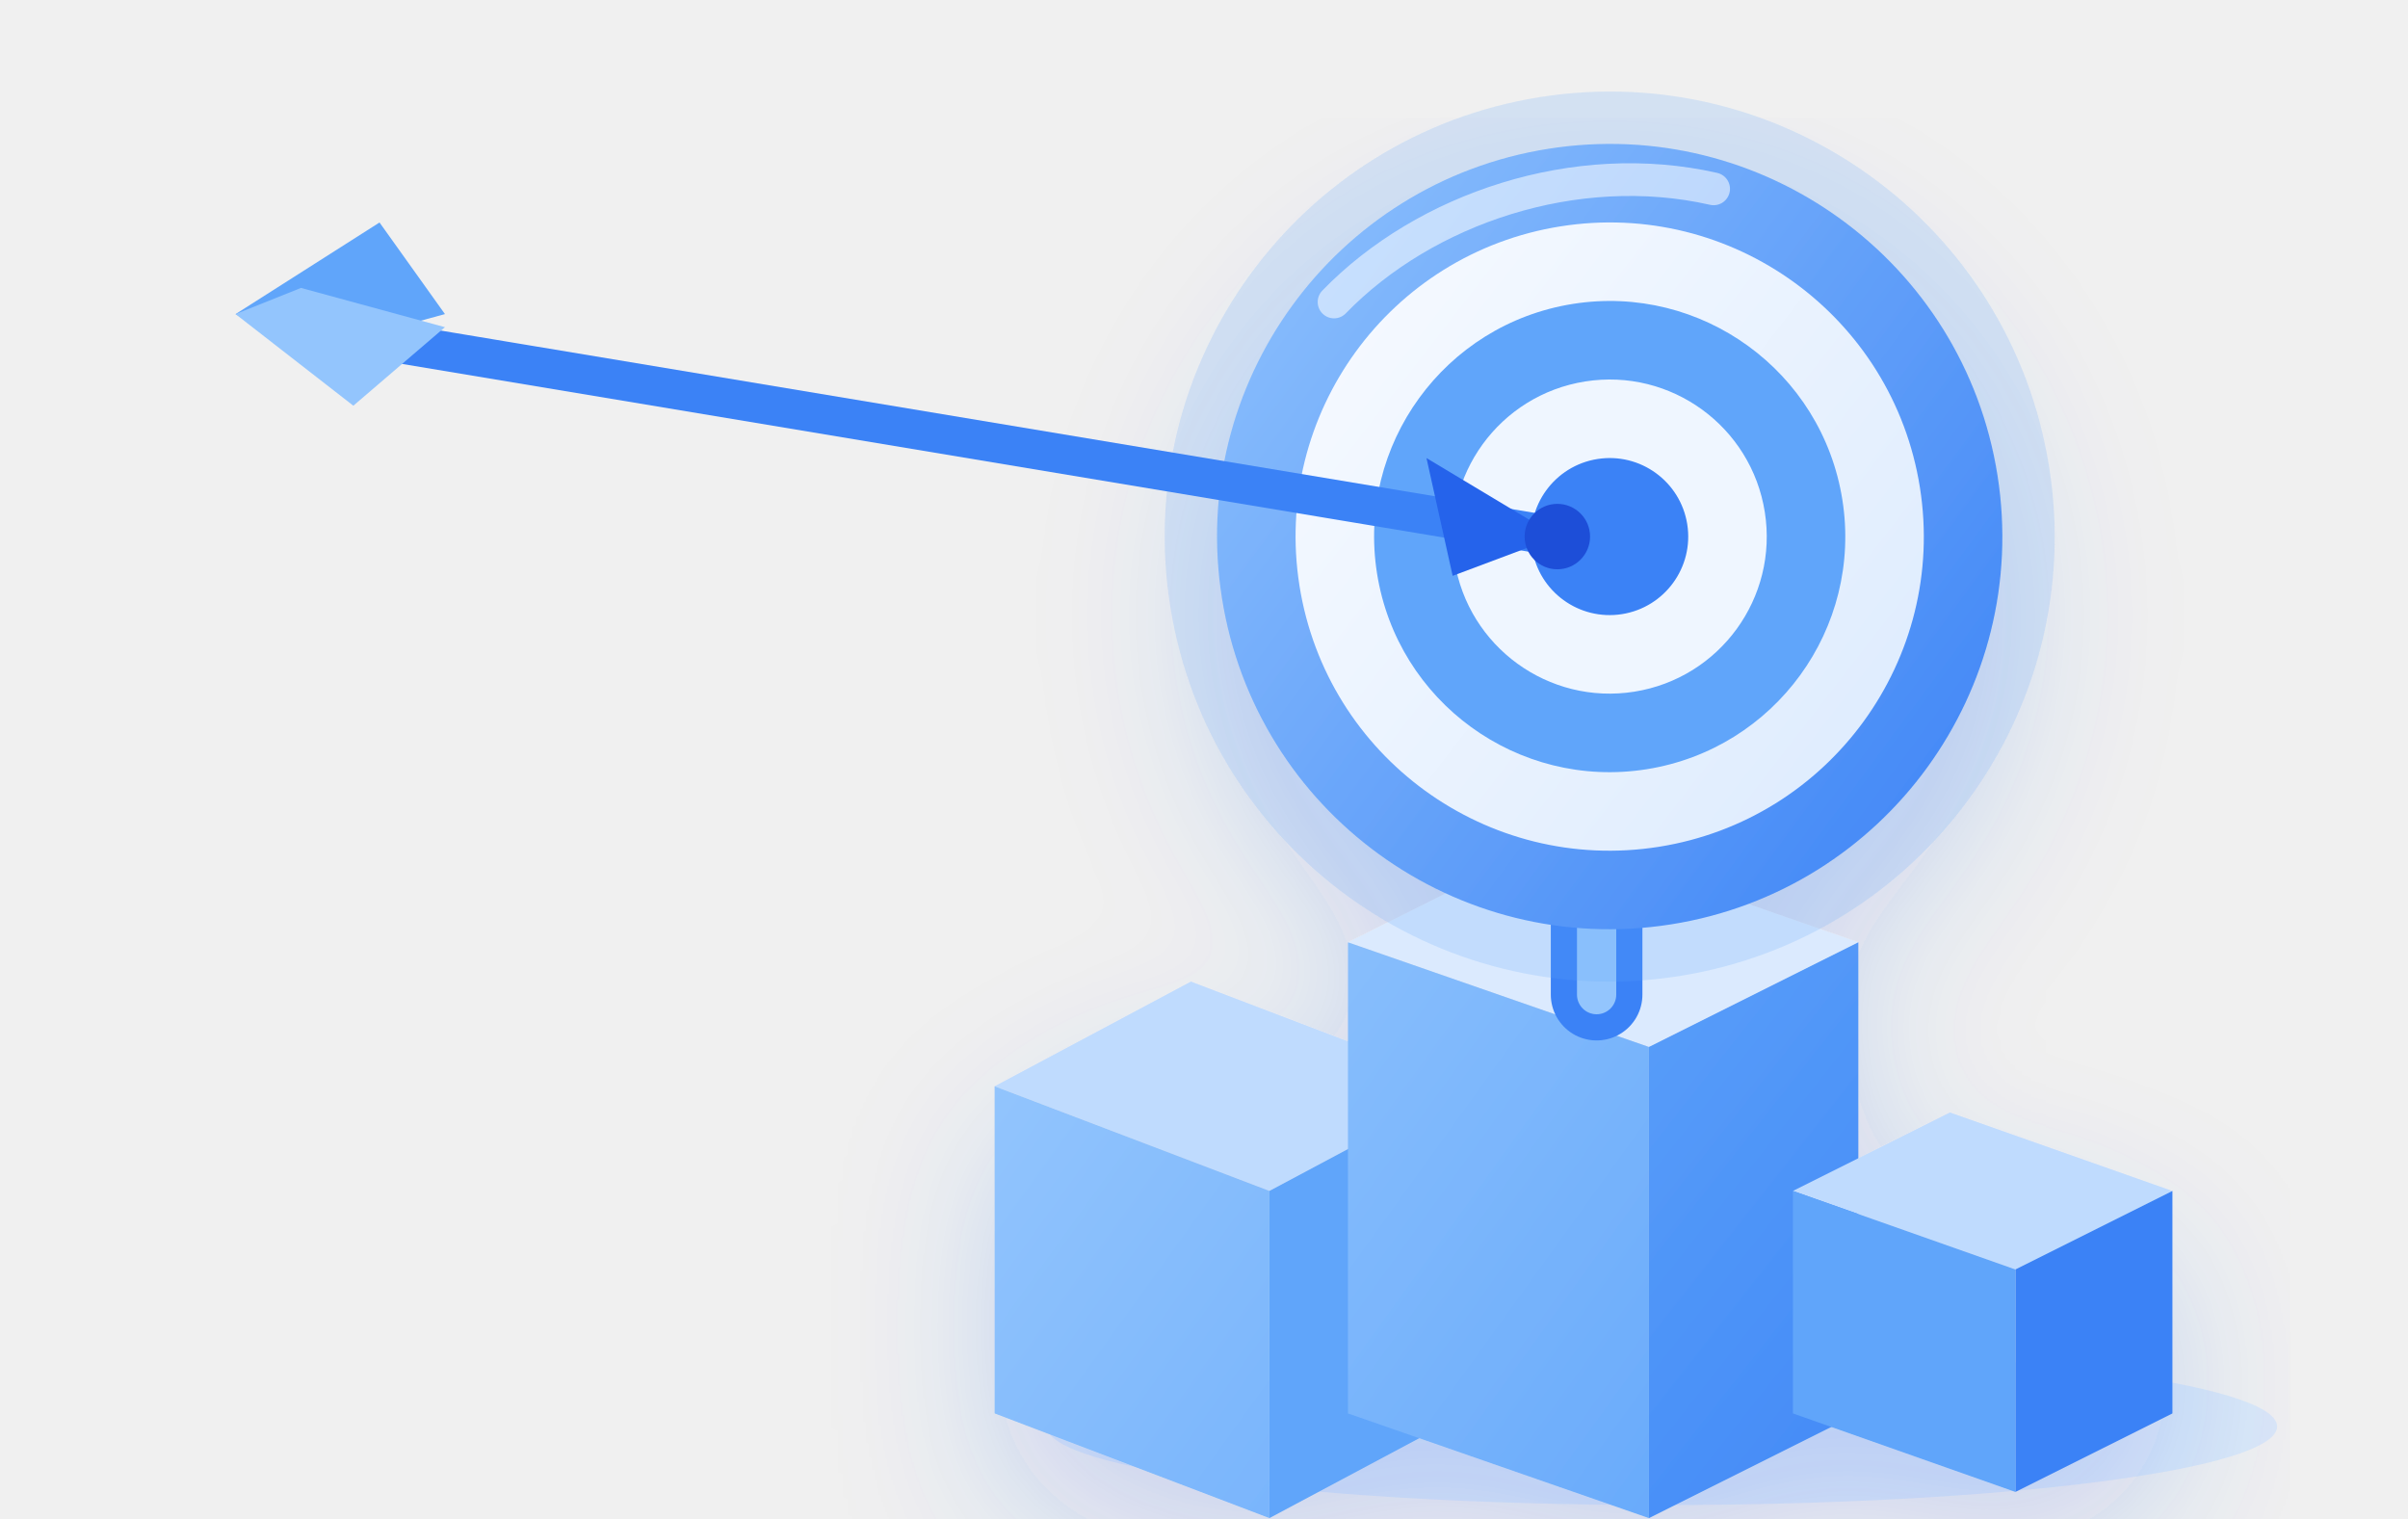
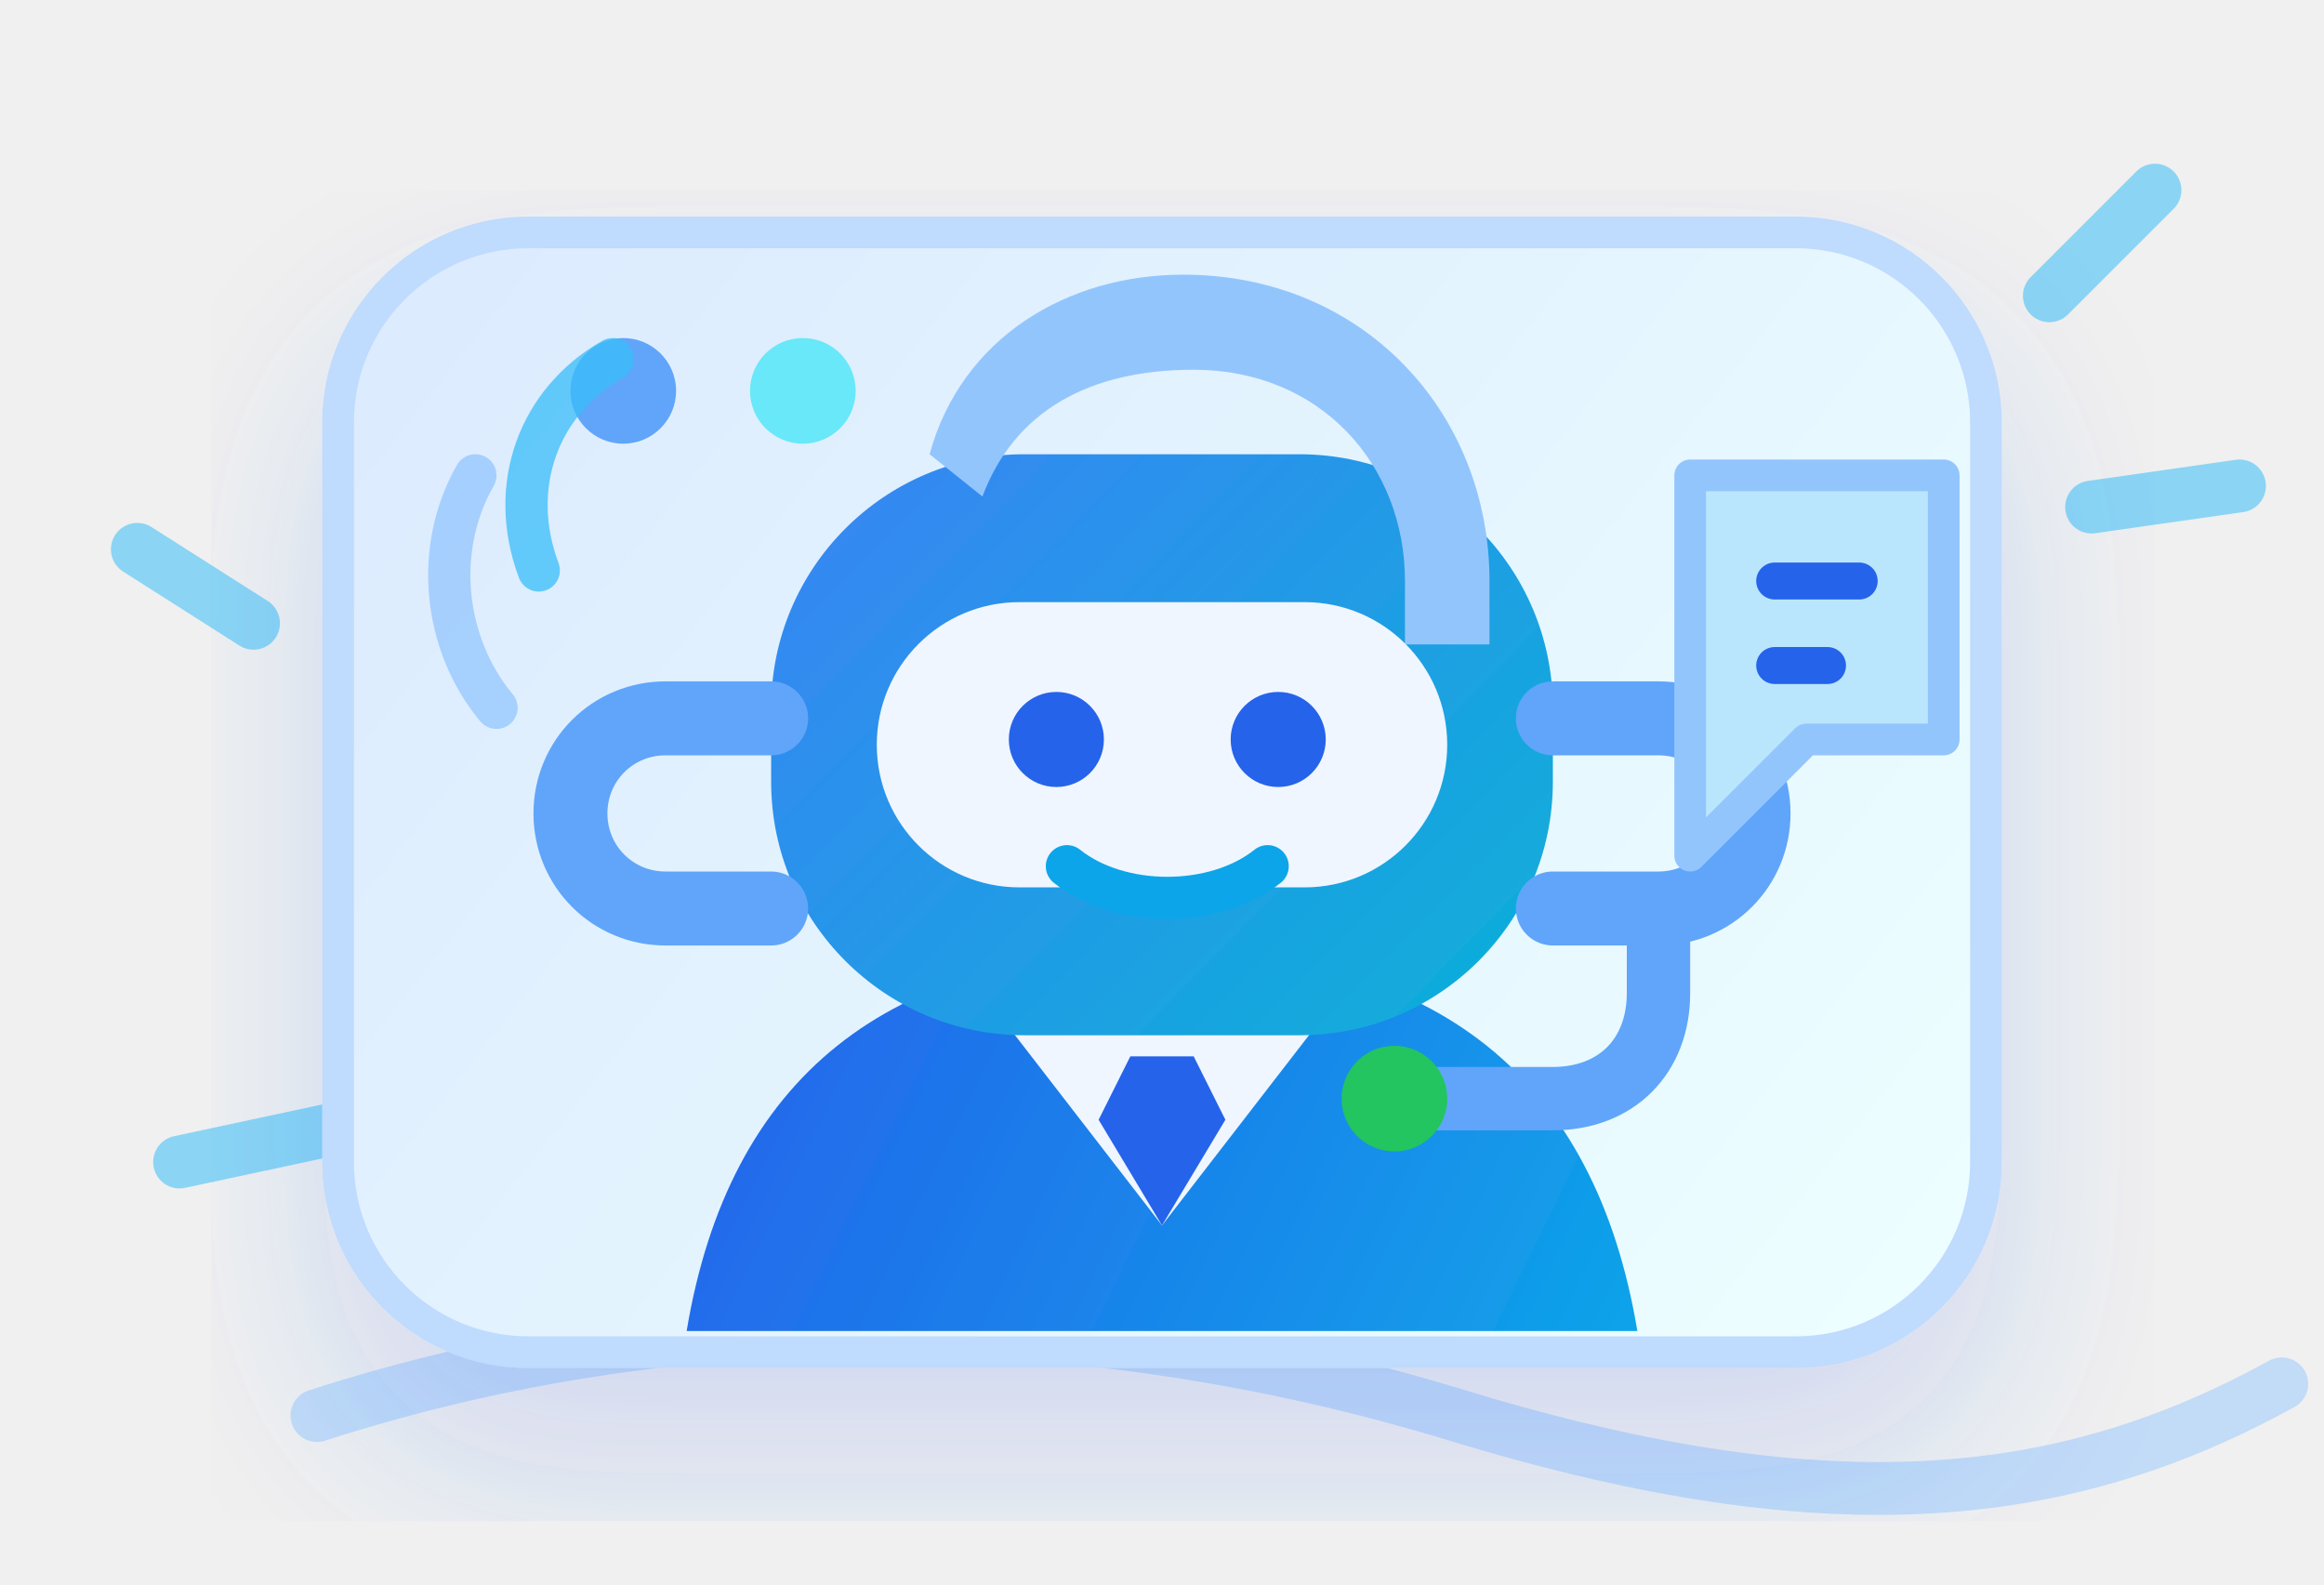
- <svg xmlns="http://www.w3.org/2000/svg" width="184" height="116" viewBox="0 0 184 116" fill="none">
+ <svg xmlns="http://www.w3.org/2000/svg" width="220" height="150" viewBox="0 0 220 150" fill="none">
  <defs>
-     <linearGradient id="target-rim" x1="90" y1="10" x2="151" y2="72" gradientUnits="userSpaceOnUse">
-       <stop stop-color="#93C5FD" />
-       <stop offset="1" stop-color="#3B82F6" />
+     <linearGradient id="ai-panel" x1="36" y1="18" x2="176" y2="128" gradientUnits="userSpaceOnUse">
+       <stop stop-color="#DBEAFE" />
+       <stop offset="1" stop-color="#ECFEFF" />
    </linearGradient>
-     <linearGradient id="target-face" x1="98" y1="18" x2="145" y2="68" gradientUnits="userSpaceOnUse">
-       <stop stop-color="#F8FBFF" />
-       <stop offset="1" stop-color="#DBEAFE" />
+     <linearGradient id="ai-face" x1="72" y1="38" x2="148" y2="113" gradientUnits="userSpaceOnUse">
+       <stop stop-color="#3B82F6" />
+       <stop offset="1" stop-color="#06B6D4" />
    </linearGradient>
-     <linearGradient id="block-front" x1="82" y1="72" x2="143" y2="116" gradientUnits="userSpaceOnUse">
-       <stop stop-color="#93C5FD" />
-       <stop offset="1" stop-color="#60A5FA" />
+     <linearGradient id="ai-suit" x1="66" y1="91" x2="154" y2="134" gradientUnits="userSpaceOnUse">
+       <stop stop-color="#2563EB" />
+       <stop offset="1" stop-color="#0EA5E9" />
    </linearGradient>
-     <linearGradient id="block-side" x1="110" y1="72" x2="162" y2="113" gradientUnits="userSpaceOnUse">
-       <stop stop-color="#60A5FA" />
-       <stop offset="1" stop-color="#3B82F6" />
-     </linearGradient>
-     <filter id="soft-shadow" x="55" y="3" width="120" height="126" filterUnits="userSpaceOnUse" color-interpolation-filters="sRGB">
-       <feDropShadow dx="0" dy="6" stdDeviation="6" flood-color="#2563EB" flood-opacity="0.18" />
+     <filter id="ai-shadow" x="20" y="8" width="184" height="136" filterUnits="userSpaceOnUse" color-interpolation-filters="sRGB">
+       <feDropShadow dx="0" dy="10" stdDeviation="9" flood-color="#2563EB" flood-opacity="0.16" />
    </filter>
  </defs>
-   <ellipse cx="127" cy="109" rx="47" ry="6" fill="#BFDBFE" fill-opacity="0.46" />
-   <g filter="url(#soft-shadow)">
-     <path d="M76 83L91 75L112 83L97 91L76 83Z" fill="#BFDBFE" />
-     <path d="M97 91L112 83V108L97 116V91Z" fill="#60A5FA" />
-     <path d="M76 83L97 91V116L76 108V83Z" fill="url(#block-front)" />
-     <path d="M103 72L119 64L142 72L126 80L103 72Z" fill="#DBEAFE" />
-     <path d="M126 80L142 72V108L126 116V80Z" fill="url(#block-side)" />
-     <path d="M103 72L126 80V116L103 108V72Z" fill="url(#block-front)" />
-     <path d="M137 91L149 85L166 91L154 97L137 91Z" fill="#BFDBFE" />
-     <path d="M154 97L166 91V108L154 114V97Z" fill="#3B82F6" />
-     <path d="M137 91L154 97V114L137 108V91Z" fill="#60A5FA" />
-     <path d="M122 76V56" stroke="#3B82F6" stroke-width="7" stroke-linecap="round" />
-     <path d="M122 76V56" stroke="#93C5FD" stroke-width="3" stroke-linecap="round" />
-     <g transform="rotate(-9 123 41)">
-       <circle cx="123" cy="41" r="34" fill="#60A5FA" fill-opacity="0.2" />
-       <circle cx="123" cy="41" r="30" fill="url(#target-rim)" />
-       <circle cx="123" cy="41" r="24" fill="url(#target-face)" />
-       <circle cx="123" cy="41" r="18" fill="#60A5FA" />
-       <circle cx="123" cy="41" r="12" fill="#EFF6FF" />
-       <circle cx="123" cy="41" r="6" fill="#3B82F6" />
-       <path d="M105 20C113 14 125 12 135 16" stroke="white" stroke-opacity="0.55" stroke-width="2.5" stroke-linecap="round" />
-     </g>
+   <path d="M30 134C64 123 102 123 138 134C174 145 196 142 216 131" stroke="#93C5FD" stroke-width="5" stroke-linecap="round" opacity=".5" />
+   <path d="M194 28L204 18M198 48L212 46M24 59L13 52M31 107L17 110" stroke="#38BDF8" stroke-width="5" stroke-linecap="round" opacity=".55" />
+   <g filter="url(#ai-shadow)">
+     <rect x="32" y="22" width="156" height="106" rx="18" fill="url(#ai-panel)" stroke="#BFDBFE" stroke-width="3" />
+     <circle cx="59" cy="37" r="5" fill="#60A5FA" />
+     <circle cx="76" cy="37" r="5" fill="#67E8F9" />
+     <path d="M65 126C69 102 84 90 110 90C136 90 151 102 155 126H65Z" fill="url(#ai-suit)" />
+     <path d="M93 94L110 116L127 94" fill="#EFF6FF" />
+     <path d="M104 106L110 116L116 106L113 100H107L104 106Z" fill="#2563EB" />
+     <rect x="73" y="43" width="74" height="55" rx="24" fill="url(#ai-face)" />
+     <path d="M88 43C91 32 101 26 112 26C129 26 141 39 141 55V61H133V55C133 44 125 35 113 35C103 35 96 39 93 47L88 43Z" fill="#93C5FD" />
+     <rect x="83" y="57" width="54" height="27" rx="13.5" fill="#EFF6FF" />
+     <circle cx="100" cy="70" r="4.5" fill="#2563EB" />
+     <circle cx="121" cy="70" r="4.5" fill="#2563EB" />
+     <path d="M101 82C106 86 115 86 120 82" stroke="#0EA5E9" stroke-width="4" stroke-linecap="round" />
+     <path d="M73 68H63C58 68 54 72 54 77C54 82 58 86 63 86H73" stroke="#60A5FA" stroke-width="7" stroke-linecap="round" />
+     <path d="M147 68H157C162 68 166 72 166 77C166 82 162 86 157 86H147" stroke="#60A5FA" stroke-width="7" stroke-linecap="round" />
+     <path d="M157 86V94C157 100 153 104 147 104H134" stroke="#60A5FA" stroke-width="6" stroke-linecap="round" />
+     <circle cx="132" cy="104" r="5" fill="#22C55E" />
+     <path d="M160 45H184V70H171L160 81V45Z" fill="#BAE6FD" stroke="#93C5FD" stroke-width="3" stroke-linejoin="round" />
+     <path d="M168 55H176M168 63H173" stroke="#2563EB" stroke-width="3.5" stroke-linecap="round" />
+     <path d="M51 54C48 46 51 38 58 34" stroke="#38BDF8" stroke-width="4" stroke-linecap="round" opacity=".75" />
+     <path d="M47 67C42 61 41 52 45 45" stroke="#93C5FD" stroke-width="4" stroke-linecap="round" opacity=".75" />
  </g>
-   <path d="M23 25L119 41" stroke="#3B82F6" stroke-width="3" stroke-linecap="round" />
-   <path d="M18 24L29 17L34 24L23 27L18 24Z" fill="#60A5FA" />
-   <path d="M18 24L27 31L34 25L23 22L18 24Z" fill="#93C5FD" />
-   <path d="M119 41L109 35L111 44L119 41Z" fill="#2563EB" />
-   <circle cx="119" cy="41" r="2.5" fill="#1D4ED8" />
</svg>
